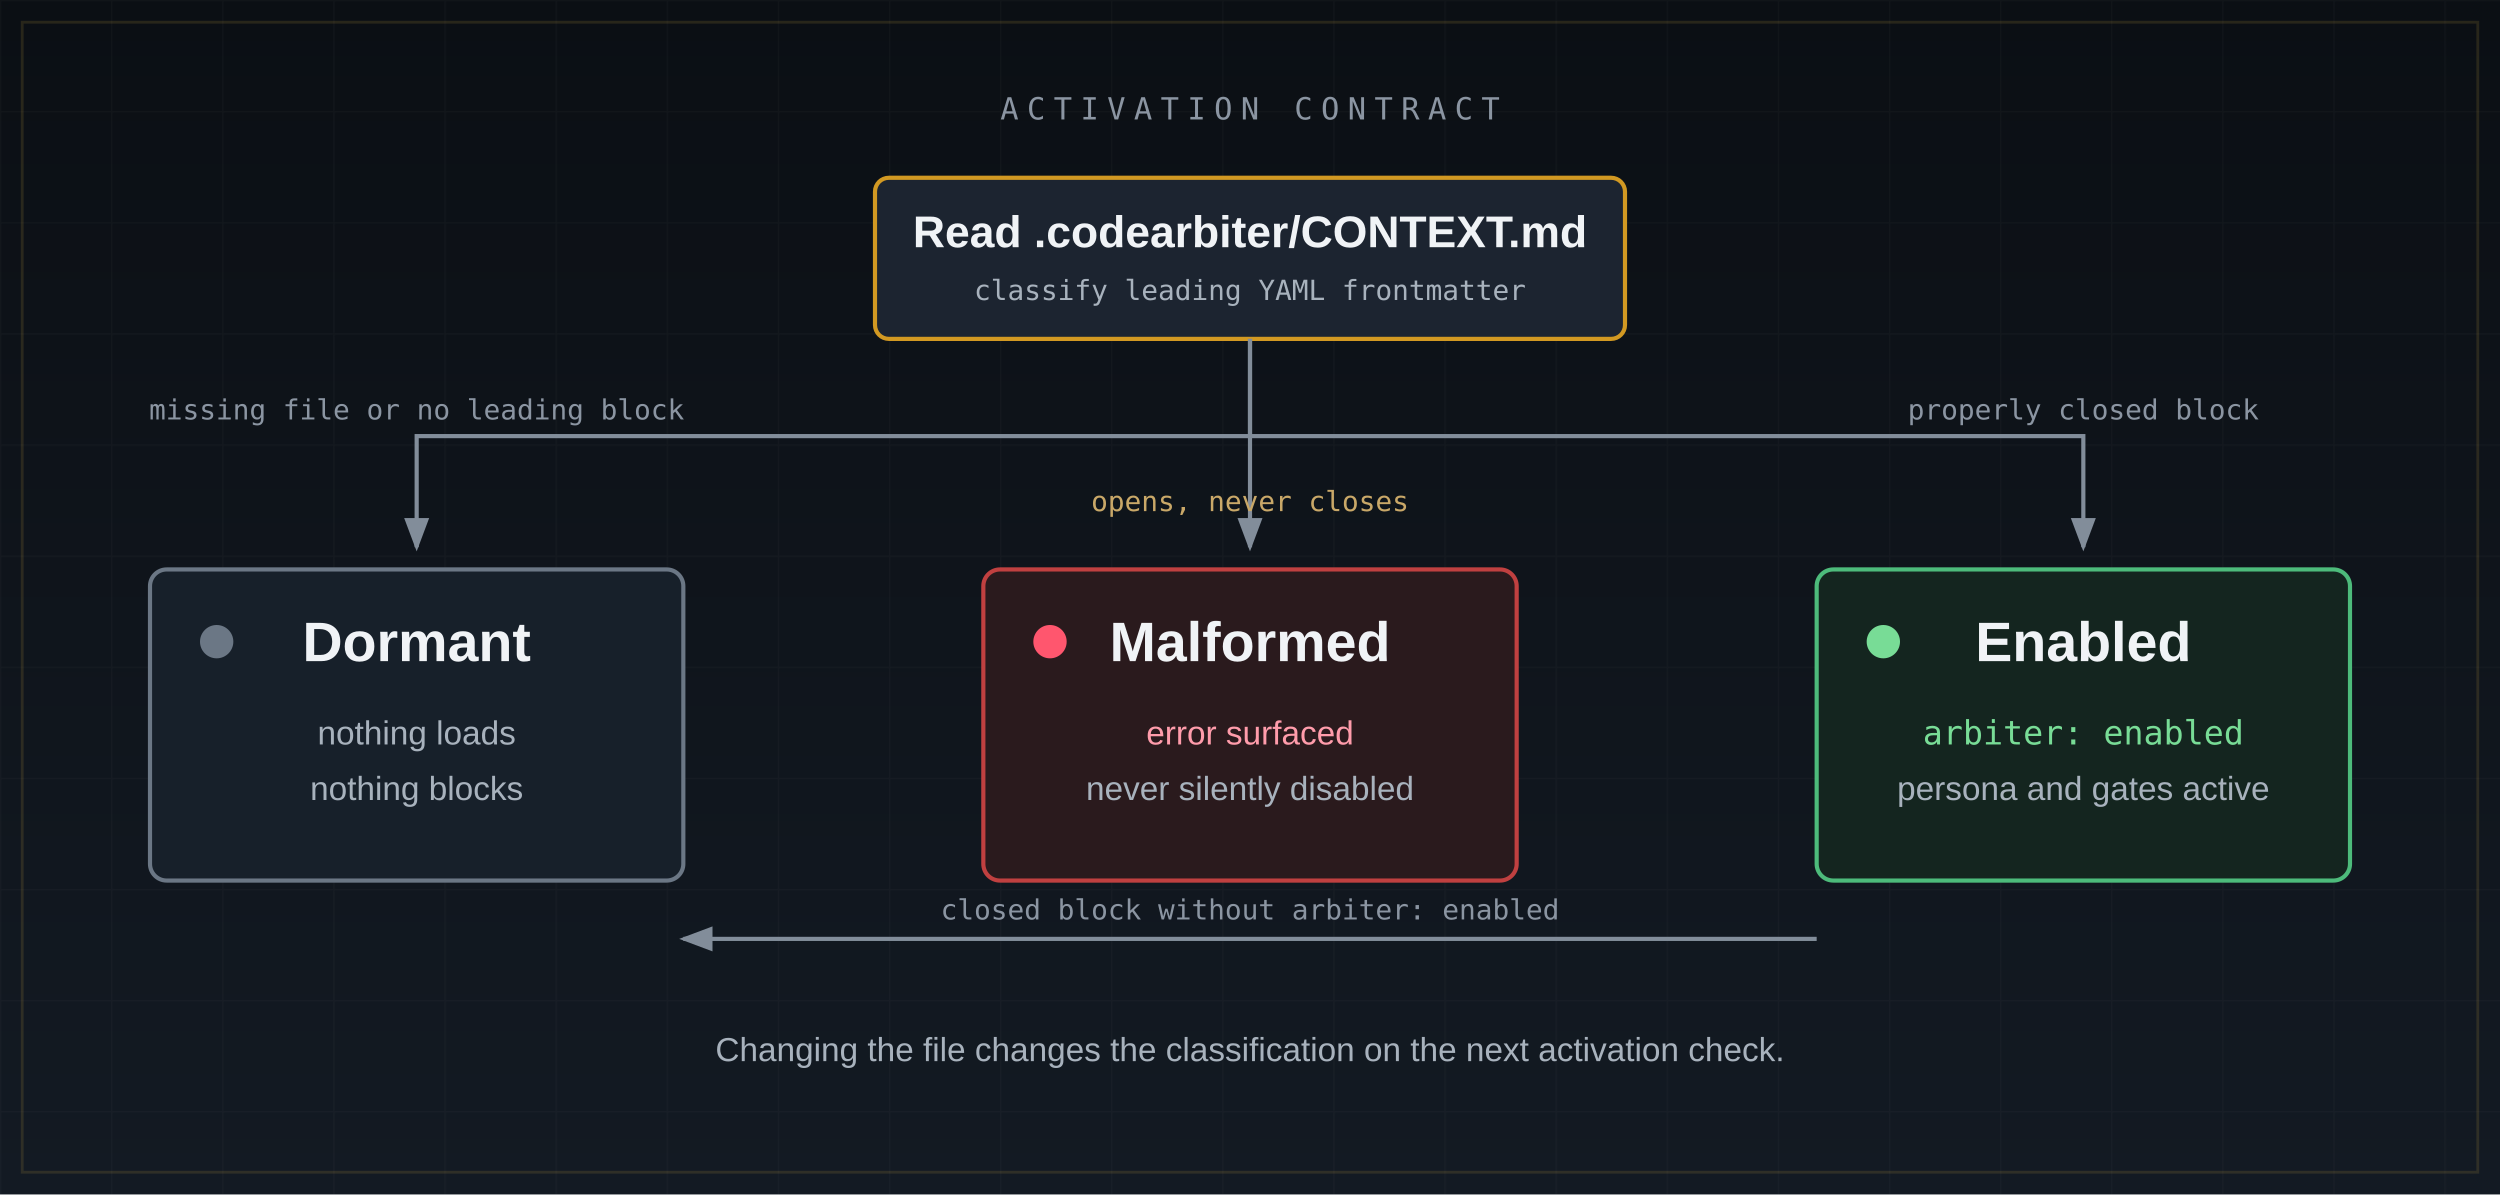
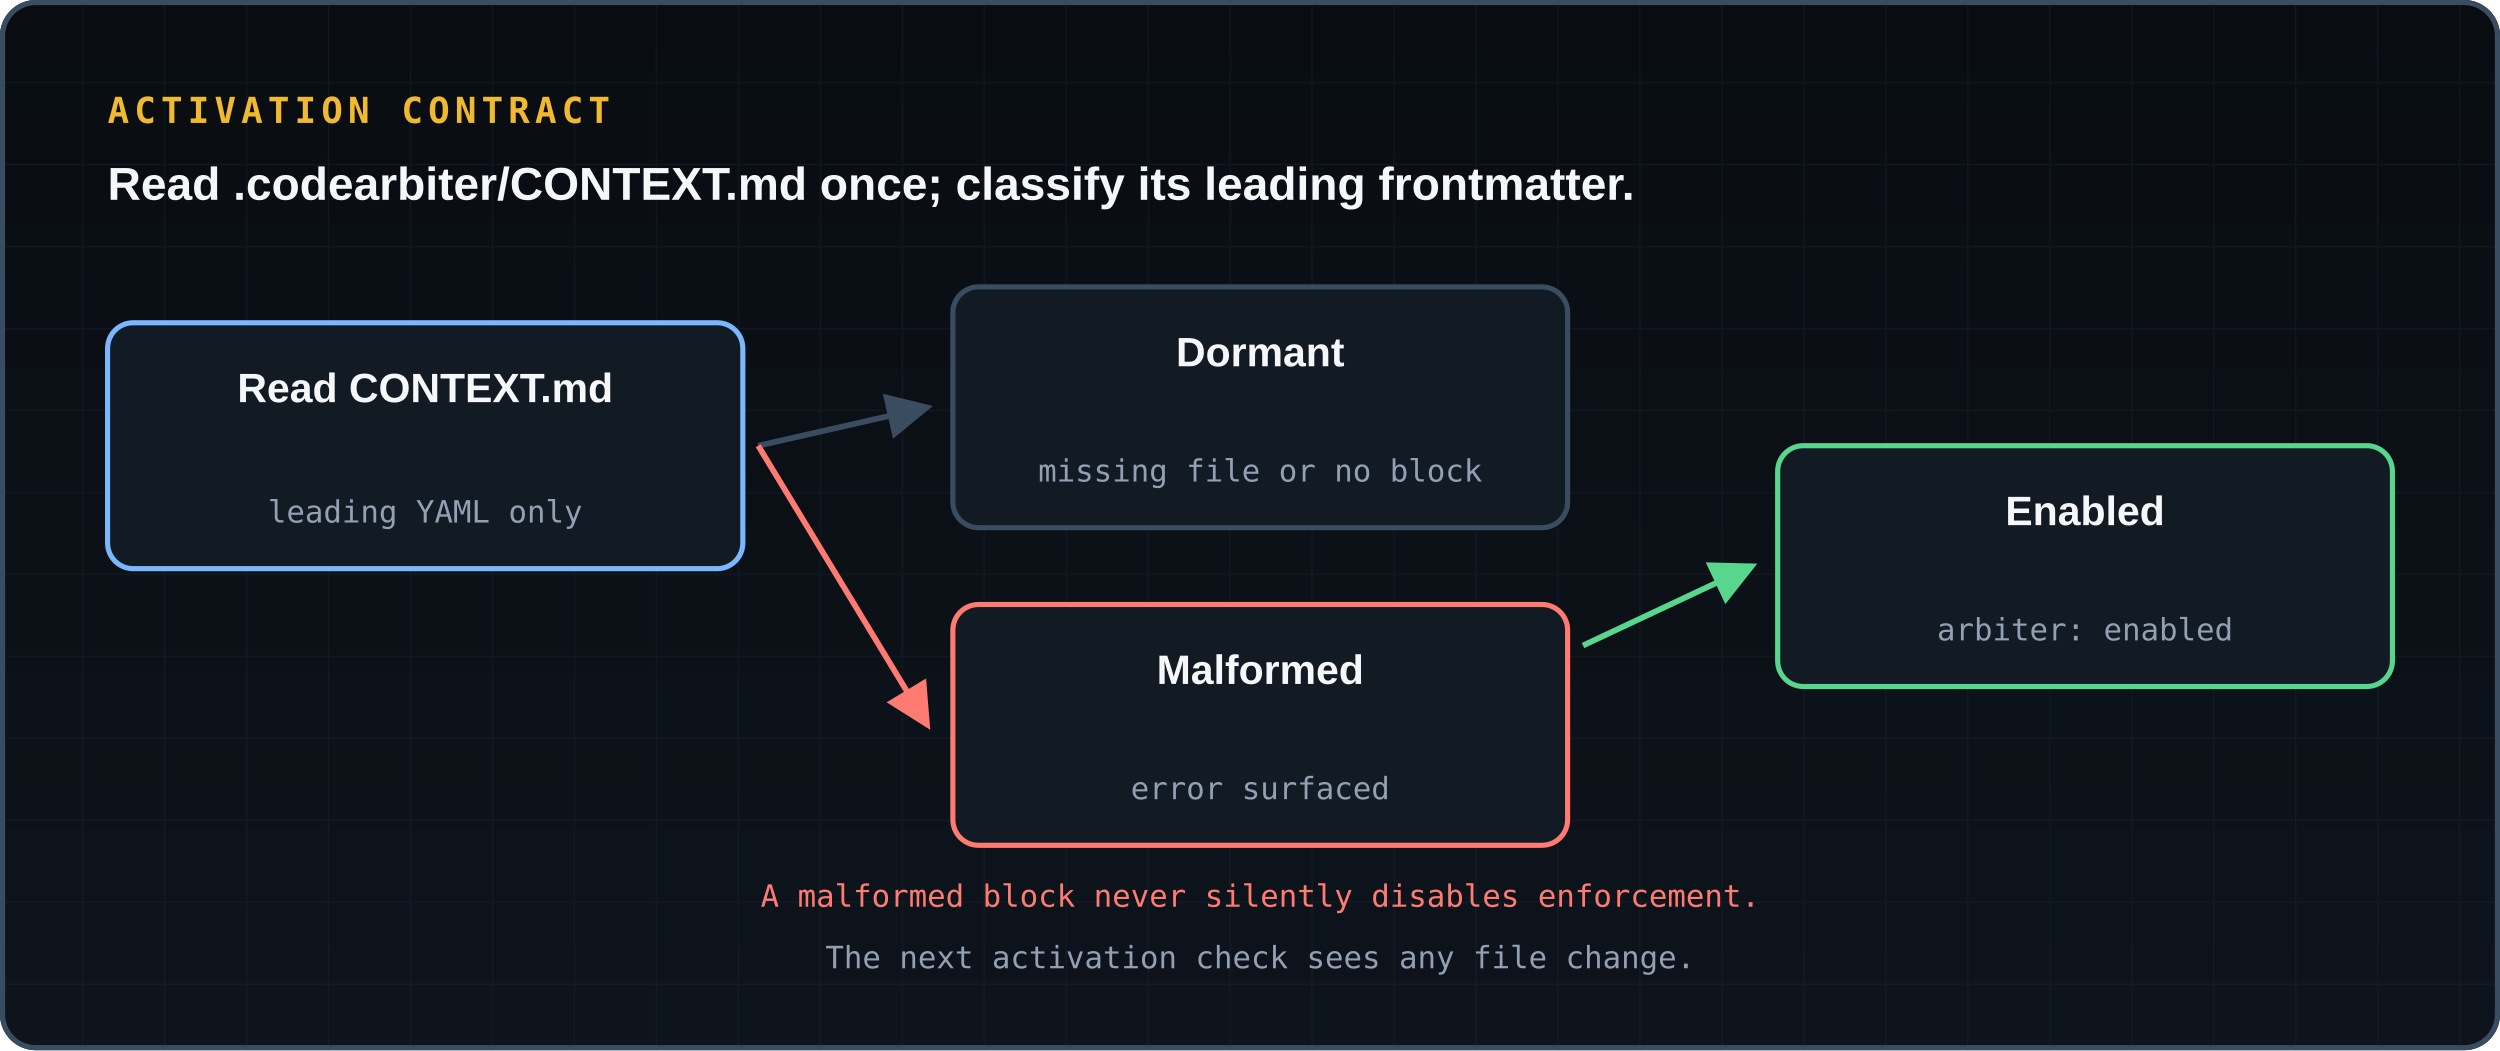
- <svg xmlns="http://www.w3.org/2000/svg" viewBox="0 0 900 430" role="img" aria-label="Activation classification flow. A missing CONTEXT.md file or a file without leading frontmatter is dormant. Frontmatter that opens but never closes is malformed and surfaces an error. Properly closed frontmatter containing arbiter enabled activates codeArbiter; a closed block without that flag remains dormant.">
+ <svg xmlns="http://www.w3.org/2000/svg" viewBox="0 0 976 410" role="img" data-diagram-system="ca-v2">
  <defs>
-     <linearGradient id="as-bg" x1="0" y1="0" x2="0" y2="1">
-       <stop offset="0" stop-color="#0b0f14" />
-       <stop offset="1" stop-color="#131a23" />
+     <linearGradient id="canvas" x1="0" y1="0" x2="0" y2="1">
+       <stop stop-color="#090d12" />
+       <stop offset="1" stop-color="#0e141c" />
    </linearGradient>
-     <pattern id="as-grid" width="40" height="40" patternUnits="userSpaceOnUse">
-       <path d="M40 0H0V40" fill="none" stroke="#e6edf3" stroke-opacity="0.028" />
+     <pattern id="grid" width="32" height="32" patternUnits="userSpaceOnUse">
+       <path d="M32 0H0V32" fill="none" stroke="#273647" stroke-width="1" stroke-opacity=".24" />
    </pattern>
-     <marker id="as-arrow" markerWidth="8" markerHeight="8" refX="7" refY="3" orient="auto">
-       <path d="M0 0v6l8-3z" fill="#828d9a" />
+     <marker id="arrow" markerWidth="8" markerHeight="8" refX="7" refY="4" orient="auto" markerUnits="strokeWidth">
+       <path d="M0 0 8 4 0 8z" fill="context-stroke" />
    </marker>
  </defs>
-   <rect width="900" height="430" fill="url(#as-bg)" />
-   <rect width="900" height="430" fill="url(#as-grid)" />
-   <rect x="8" y="8" width="884" height="414" fill="none" stroke="#e3b341" stroke-opacity="0.14" />
-   <text x="450" y="43" text-anchor="middle" font-family="ui-monospace, 'Cascadia Code', Consolas, monospace" font-size="11" letter-spacing="3" fill="#8b95a2">ACTIVATION CONTRACT</text>
-   <rect x="315" y="64" width="270" height="58" rx="5" fill="#1c2430" stroke="#d29922" stroke-width="1.5" />
-   <text x="450" y="89" text-anchor="middle" font-family="'Segoe UI', Arial, sans-serif" font-size="16" font-weight="700" fill="#f0f3f6">Read .codearbiter/CONTEXT.md</text>
-   <text x="450" y="108" text-anchor="middle" font-family="ui-monospace, 'Cascadia Code', Consolas, monospace" font-size="10" fill="#a8b2bd">classify leading YAML frontmatter</text>
-   <path d="M450 122V157H150V197" fill="none" stroke="#828d9a" stroke-width="1.5" marker-end="url(#as-arrow)" />
-   <path d="M450 122V197" fill="none" stroke="#828d9a" stroke-width="1.5" marker-end="url(#as-arrow)" />
-   <path d="M450 157H750V197" fill="none" stroke="#828d9a" stroke-width="1.5" marker-end="url(#as-arrow)" />
-   <text x="150" y="151" text-anchor="middle" font-family="ui-monospace, 'Cascadia Code', Consolas, monospace" font-size="10" fill="#8b95a2">missing file or no leading block</text>
-   <text x="450" y="184" text-anchor="middle" font-family="ui-monospace, 'Cascadia Code', Consolas, monospace" font-size="10" fill="#c9a868">opens, never closes</text>
-   <text x="750" y="151" text-anchor="middle" font-family="ui-monospace, 'Cascadia Code', Consolas, monospace" font-size="10" fill="#8b95a2">properly closed block</text>
-   <rect x="54" y="205" width="192" height="112" rx="6" fill="#17202a" stroke="#6b7785" stroke-width="1.5" />
-   <circle cx="78" cy="231" r="6" fill="#6b7785" />
-   <text x="150" y="238" text-anchor="middle" font-family="'Segoe UI', Arial, sans-serif" font-size="20" font-weight="700" fill="#f0f3f6">Dormant</text>
-   <text x="150" y="268" text-anchor="middle" font-family="'Segoe UI', Arial, sans-serif" font-size="12" fill="#a8b2bd">nothing loads</text>
-   <text x="150" y="288" text-anchor="middle" font-family="'Segoe UI', Arial, sans-serif" font-size="12" fill="#a8b2bd">nothing blocks</text>
-   <rect x="354" y="205" width="192" height="112" rx="6" fill="#2a1a1d" stroke="#c04040" stroke-width="1.5" />
-   <circle cx="378" cy="231" r="6" fill="#ff566e" />
-   <text x="450" y="238" text-anchor="middle" font-family="'Segoe UI', Arial, sans-serif" font-size="20" font-weight="700" fill="#f0f3f6">Malformed</text>
-   <text x="450" y="268" text-anchor="middle" font-family="'Segoe UI', Arial, sans-serif" font-size="12" fill="#ff9cab">error surfaced</text>
-   <text x="450" y="288" text-anchor="middle" font-family="'Segoe UI', Arial, sans-serif" font-size="12" fill="#a8b2bd">never silently disabled</text>
-   <rect x="654" y="205" width="192" height="112" rx="6" fill="#14251f" stroke="#4dbb7b" stroke-width="1.5" />
-   <circle cx="678" cy="231" r="6" fill="#78dc96" />
-   <text x="750" y="238" text-anchor="middle" font-family="'Segoe UI', Arial, sans-serif" font-size="20" font-weight="700" fill="#f0f3f6">Enabled</text>
-   <text x="750" y="268" text-anchor="middle" font-family="ui-monospace, 'Cascadia Code', Consolas, monospace" font-size="12" fill="#78dc96">arbiter: enabled</text>
-   <text x="750" y="288" text-anchor="middle" font-family="'Segoe UI', Arial, sans-serif" font-size="12" fill="#a8b2bd">persona and gates active</text>
-   <path d="M654 338H246" fill="none" stroke="#828d9a" stroke-width="1.5" marker-end="url(#as-arrow)" />
-   <text x="450" y="331" text-anchor="middle" font-family="ui-monospace, 'Cascadia Code', Consolas, monospace" font-size="10" fill="#8b95a2">closed block without arbiter: enabled</text>
-   <text x="450" y="382" text-anchor="middle" font-family="'Segoe UI', Arial, sans-serif" font-size="12" fill="#a8b2bd">Changing the file changes the classification on the next activation check.</text>
+   <rect width="976" height="410" rx="14" fill="url(#canvas)" />
+   <rect width="976" height="410" rx="14" fill="url(#grid)" />
+   <rect x="1" y="1" width="974" height="408" rx="13" fill="none" stroke="#3a4c60" stroke-width="2" />
+   <text x="42" y="48" font-family="JetBrains Mono Variable, Consolas, Cascadia Mono, monospace" font-size="14" font-weight="750" fill="#f0b92f" text-anchor="start" letter-spacing="2">ACTIVATION CONTRACT</text>
+   <text x="42" y="78" font-family="Manrope Variable, Segoe UI, Arial, sans-serif" font-size="18" font-weight="700" fill="#f6f7f9" text-anchor="start">Read .codearbiter/CONTEXT.md once; classify its leading frontmatter.</text>
+   <rect x="42" y="126" width="248" height="96" rx="10" fill="#121a24" stroke="#7ab7ff" stroke-width="2" />
+   <text x="166" y="157" font-family="Manrope Variable, Segoe UI, Arial, sans-serif" font-size="16" font-weight="700" fill="#f6f7f9" text-anchor="middle">Read CONTEXT.md</text>
+   <text x="166" y="204" font-family="JetBrains Mono Variable, Consolas, Cascadia Mono, monospace" font-size="12" font-weight="500" fill="#91a0b2" text-anchor="middle" data-label-kind="annotation">leading YAML only</text>
+   <rect x="372" y="112" width="240" height="94" rx="10" fill="#121a24" stroke="#3a4c60" stroke-width="2" />
+   <text x="492" y="143" font-family="Manrope Variable, Segoe UI, Arial, sans-serif" font-size="16" font-weight="700" fill="#f6f7f9" text-anchor="middle">Dormant</text>
+   <text x="492" y="188" font-family="JetBrains Mono Variable, Consolas, Cascadia Mono, monospace" font-size="12" font-weight="500" fill="#91a0b2" text-anchor="middle" data-label-kind="annotation">missing file or no block</text>
+   <rect x="372" y="236" width="240" height="94" rx="10" fill="#121a24" stroke="#ff7b72" stroke-width="2" />
+   <text x="492" y="267" font-family="Manrope Variable, Segoe UI, Arial, sans-serif" font-size="16" font-weight="700" fill="#f6f7f9" text-anchor="middle">Malformed</text>
+   <text x="492" y="312" font-family="JetBrains Mono Variable, Consolas, Cascadia Mono, monospace" font-size="12" font-weight="500" fill="#91a0b2" text-anchor="middle" data-label-kind="annotation">error surfaced</text>
+   <rect x="694" y="174" width="240" height="94" rx="10" fill="#121a24" stroke="#58d68d" stroke-width="2" />
+   <text x="814" y="205" font-family="Manrope Variable, Segoe UI, Arial, sans-serif" font-size="16" font-weight="700" fill="#f6f7f9" text-anchor="middle">Enabled</text>
+   <text x="814" y="250" font-family="JetBrains Mono Variable, Consolas, Cascadia Mono, monospace" font-size="12" font-weight="500" fill="#91a0b2" text-anchor="middle" data-label-kind="annotation">arbiter: enabled</text>
+   <path d="M296 174 L362 159" fill="none" stroke="#3a4c60" stroke-width="2.25" marker-end="url(#arrow)" />
+   <path d="M296 174 L362 283" fill="none" stroke="#ff7b72" stroke-width="2.25" marker-end="url(#arrow)" />
+   <path d="M618 252 L684 221" fill="none" stroke="#58d68d" stroke-width="2.25" marker-end="url(#arrow)" />
+   <text x="492" y="354" font-family="JetBrains Mono Variable, Consolas, Cascadia Mono, monospace" font-size="12" font-weight="500" fill="#ff7b72" text-anchor="middle" data-label-kind="annotation">A malformed block never silently disables enforcement.</text>
+   <text x="492" y="378" font-family="JetBrains Mono Variable, Consolas, Cascadia Mono, monospace" font-size="12" font-weight="500" fill="#91a0b2" text-anchor="middle" data-label-kind="annotation">The next activation check sees any file change.</text>
</svg>
